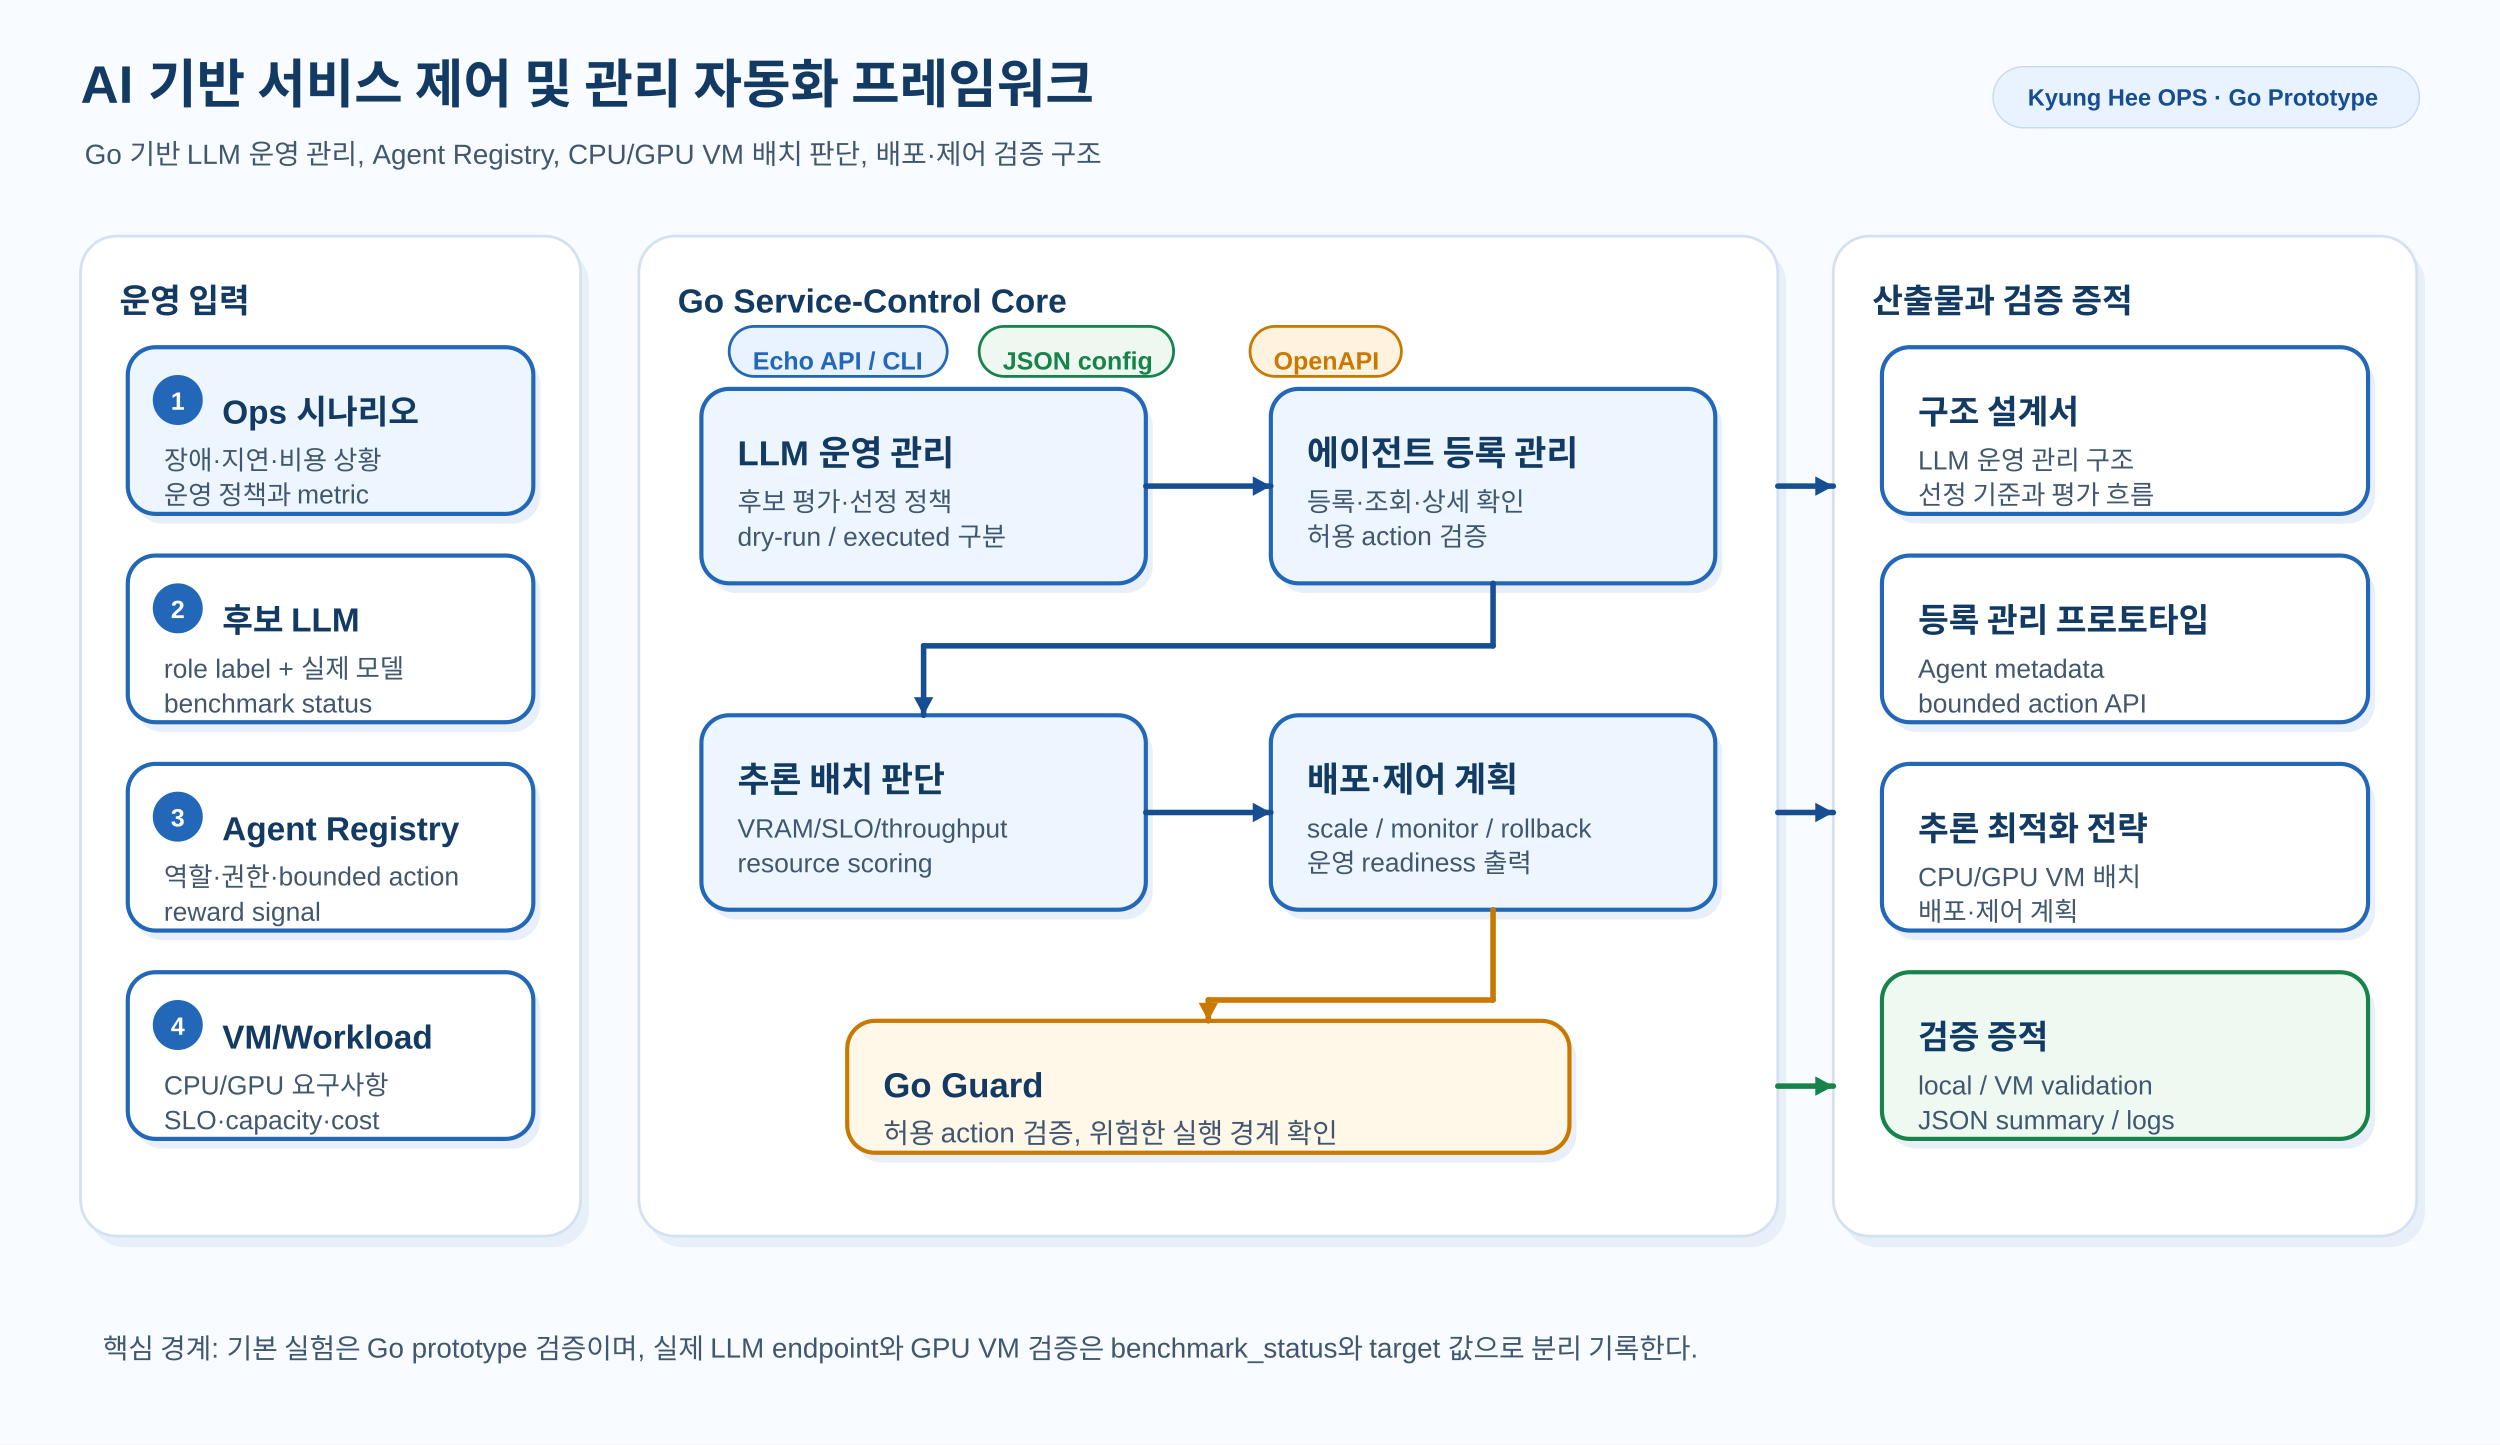
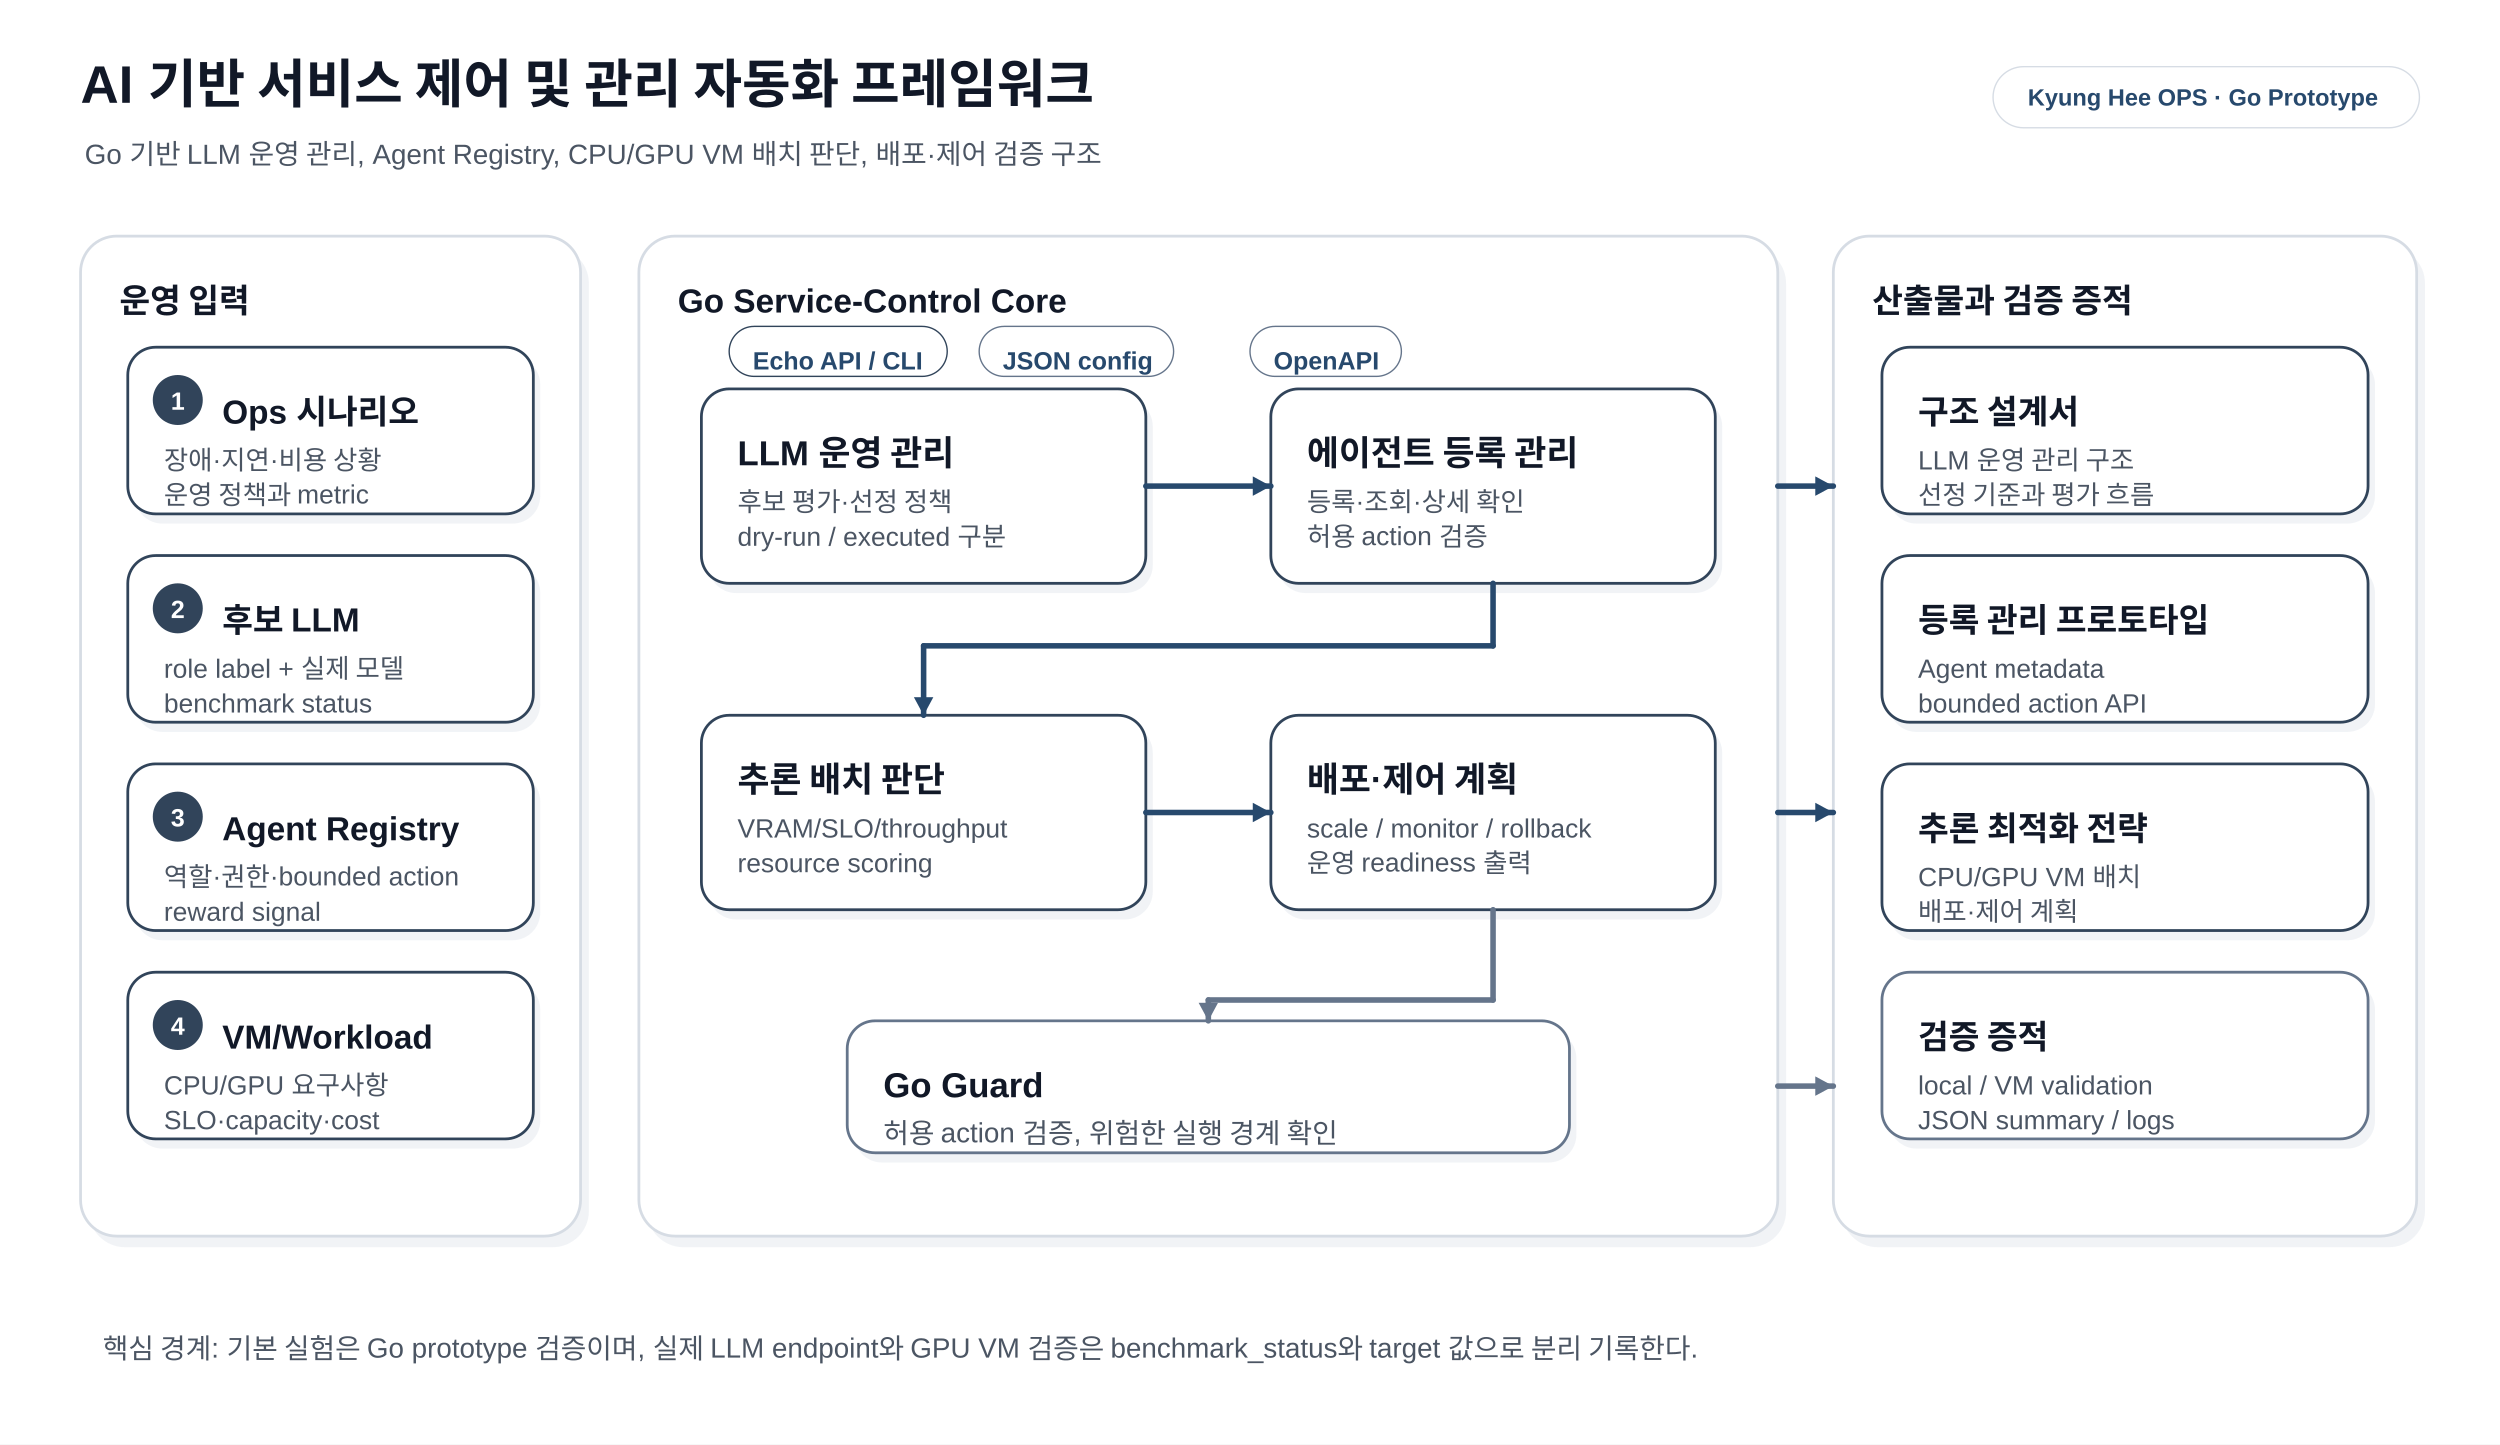
<svg xmlns="http://www.w3.org/2000/svg" width="1800" height="1040" viewBox="0 0 1800 1040">
  <defs>
    <filter id="softShadow" x="-20%" y="-20%" width="140%" height="140%">
-       <feDropShadow dx="0" dy="10" stdDeviation="10" flood-color="#1b3c5d" flood-opacity="0.12" />
+       <feDropShadow dx="0" dy="8" stdDeviation="8" flood-color="#111827" flood-opacity="0.08" />
    </filter>
  </defs>
-   <rect width="1800" height="1040" fill="#f8fbff" />
-   <text x="58" y="74" fill="#123a63" font-family="Malgun Gothic, Pretendard, Noto Sans KR, Arial, sans-serif" font-size="38" font-weight="700" text-anchor="start">AI 기반 서비스 제어 및 관리 자동화 프레임워크</text>
-   <text x="61" y="118" fill="#41576f" font-family="Malgun Gothic, Pretendard, Noto Sans KR, Arial, sans-serif" font-size="20" font-weight="400" text-anchor="start">Go 기반 LLM 운영 관리, Agent Registry, CPU/GPU VM 배치 판단, 배포·제어 검증 구조</text>
-   <rect x="1435" y="48" width="307" height="44" rx="22" fill="#e9f2ff" stroke="#c6d9f2" stroke-width="1" />
-   <text x="1460" y="76" fill="#174d91" font-family="Malgun Gothic, Pretendard, Noto Sans KR, Arial, sans-serif" font-size="17" font-weight="700" text-anchor="start">Kyung Hee OPS · Go Prototype</text>
-   <rect x="64" y="178" width="360" height="720" rx="26" fill="#d8e5f3" stroke="#d8e5f3" stroke-width="0" opacity="0.55" />
-   <rect x="58" y="170" width="360" height="720" rx="26" fill="#ffffff" stroke="#d5e1ee" stroke-width="2" />
-   <text x="86" y="225" fill="#123a63" font-family="Malgun Gothic, Pretendard, Noto Sans KR, Arial, sans-serif" font-size="24" font-weight="700" text-anchor="start">운영 입력</text>
-   <rect x="97" y="257" width="292" height="120" rx="20" fill="#dce7f4" stroke="#dce7f4" stroke-width="0" opacity="0.65" />
-   <rect x="92" y="250" width="292" height="120" rx="20" fill="#edf6ff" stroke="#2267b8" stroke-width="3" />
-   <circle cx="128" cy="288" r="18" fill="#2267b8" />
+   <rect width="1800" height="1040" fill="#ffffff" />
+   <text x="58" y="74" fill="#111827" font-family="Malgun Gothic, Pretendard, Noto Sans KR, Arial, sans-serif" font-size="38" font-weight="700" text-anchor="start">AI 기반 서비스 제어 및 관리 자동화 프레임워크</text>
+   <text x="61" y="118" fill="#4b5563" font-family="Malgun Gothic, Pretendard, Noto Sans KR, Arial, sans-serif" font-size="20" font-weight="400" text-anchor="start">Go 기반 LLM 운영 관리, Agent Registry, CPU/GPU VM 배치 판단, 배포·제어 검증 구조</text>
+   <rect x="1435" y="48" width="307" height="44" rx="22" fill="#ffffff" stroke="#d6dce4" stroke-width="1" />
+   <text x="1460" y="76" fill="#27496d" font-family="Malgun Gothic, Pretendard, Noto Sans KR, Arial, sans-serif" font-size="17" font-weight="700" text-anchor="start">Kyung Hee OPS · Go Prototype</text>
+   <rect x="64" y="178" width="360" height="720" rx="26" fill="#edf0f4" stroke="#edf0f4" stroke-width="0" opacity="0.78" />
+   <rect x="58" y="170" width="360" height="720" rx="26" fill="#ffffff" stroke="#d6dce4" stroke-width="2" />
+   <text x="86" y="225" fill="#111827" font-family="Malgun Gothic, Pretendard, Noto Sans KR, Arial, sans-serif" font-size="24" font-weight="700" text-anchor="start">운영 입력</text>
+   <rect x="97" y="257" width="292" height="120" rx="20" fill="#edf0f4" stroke="#edf0f4" stroke-width="0" opacity="0.78" />
+   <rect x="92" y="250" width="292" height="120" rx="20" fill="#ffffff" stroke="#31445a" stroke-width="2" />
+   <circle cx="128" cy="288" r="18" fill="#31445a" />
  <text x="128" y="295" fill="#ffffff" font-family="Malgun Gothic, Pretendard, Noto Sans KR, Arial, sans-serif" font-size="18" font-weight="700" text-anchor="middle">1</text>
-   <text x="160" y="305" fill="#123a63" font-family="Malgun Gothic, Pretendard, Noto Sans KR, Arial, sans-serif" font-size="24" font-weight="700" text-anchor="start">Ops 시나리오</text>
-   <text x="118" y="338" fill="#41576f" font-family="Malgun Gothic, Pretendard, Noto Sans KR, Arial, sans-serif" font-size="19" font-weight="400" text-anchor="start">장애·지연·비용 상황</text>
-   <text x="118" y="363" fill="#41576f" font-family="Malgun Gothic, Pretendard, Noto Sans KR, Arial, sans-serif" font-size="19" font-weight="400" text-anchor="start">운영 정책과 metric</text>
-   <rect x="97" y="407" width="292" height="120" rx="20" fill="#dce7f4" stroke="#dce7f4" stroke-width="0" opacity="0.65" />
-   <rect x="92" y="400" width="292" height="120" rx="20" fill="#ffffff" stroke="#2267b8" stroke-width="3" />
-   <circle cx="128" cy="438" r="18" fill="#2267b8" />
+   <text x="160" y="305" fill="#111827" font-family="Malgun Gothic, Pretendard, Noto Sans KR, Arial, sans-serif" font-size="24" font-weight="700" text-anchor="start">Ops 시나리오</text>
+   <text x="118" y="338" fill="#4b5563" font-family="Malgun Gothic, Pretendard, Noto Sans KR, Arial, sans-serif" font-size="19" font-weight="400" text-anchor="start">장애·지연·비용 상황</text>
+   <text x="118" y="363" fill="#4b5563" font-family="Malgun Gothic, Pretendard, Noto Sans KR, Arial, sans-serif" font-size="19" font-weight="400" text-anchor="start">운영 정책과 metric</text>
+   <rect x="97" y="407" width="292" height="120" rx="20" fill="#edf0f4" stroke="#edf0f4" stroke-width="0" opacity="0.78" />
+   <rect x="92" y="400" width="292" height="120" rx="20" fill="#ffffff" stroke="#31445a" stroke-width="2" />
+   <circle cx="128" cy="438" r="18" fill="#31445a" />
  <text x="128" y="445" fill="#ffffff" font-family="Malgun Gothic, Pretendard, Noto Sans KR, Arial, sans-serif" font-size="18" font-weight="700" text-anchor="middle">2</text>
-   <text x="160" y="455" fill="#123a63" font-family="Malgun Gothic, Pretendard, Noto Sans KR, Arial, sans-serif" font-size="24" font-weight="700" text-anchor="start">후보 LLM</text>
-   <text x="118" y="488" fill="#41576f" font-family="Malgun Gothic, Pretendard, Noto Sans KR, Arial, sans-serif" font-size="19" font-weight="400" text-anchor="start">role label + 실제 모델</text>
-   <text x="118" y="513" fill="#41576f" font-family="Malgun Gothic, Pretendard, Noto Sans KR, Arial, sans-serif" font-size="19" font-weight="400" text-anchor="start">benchmark status</text>
-   <rect x="97" y="557" width="292" height="120" rx="20" fill="#dce7f4" stroke="#dce7f4" stroke-width="0" opacity="0.65" />
-   <rect x="92" y="550" width="292" height="120" rx="20" fill="#ffffff" stroke="#2267b8" stroke-width="3" />
-   <circle cx="128" cy="588" r="18" fill="#2267b8" />
+   <text x="160" y="455" fill="#111827" font-family="Malgun Gothic, Pretendard, Noto Sans KR, Arial, sans-serif" font-size="24" font-weight="700" text-anchor="start">후보 LLM</text>
+   <text x="118" y="488" fill="#4b5563" font-family="Malgun Gothic, Pretendard, Noto Sans KR, Arial, sans-serif" font-size="19" font-weight="400" text-anchor="start">role label + 실제 모델</text>
+   <text x="118" y="513" fill="#4b5563" font-family="Malgun Gothic, Pretendard, Noto Sans KR, Arial, sans-serif" font-size="19" font-weight="400" text-anchor="start">benchmark status</text>
+   <rect x="97" y="557" width="292" height="120" rx="20" fill="#edf0f4" stroke="#edf0f4" stroke-width="0" opacity="0.78" />
+   <rect x="92" y="550" width="292" height="120" rx="20" fill="#ffffff" stroke="#31445a" stroke-width="2" />
+   <circle cx="128" cy="588" r="18" fill="#31445a" />
  <text x="128" y="595" fill="#ffffff" font-family="Malgun Gothic, Pretendard, Noto Sans KR, Arial, sans-serif" font-size="18" font-weight="700" text-anchor="middle">3</text>
-   <text x="160" y="605" fill="#123a63" font-family="Malgun Gothic, Pretendard, Noto Sans KR, Arial, sans-serif" font-size="24" font-weight="700" text-anchor="start">Agent Registry</text>
-   <text x="118" y="638" fill="#41576f" font-family="Malgun Gothic, Pretendard, Noto Sans KR, Arial, sans-serif" font-size="19" font-weight="400" text-anchor="start">역할·권한·bounded action</text>
-   <text x="118" y="663" fill="#41576f" font-family="Malgun Gothic, Pretendard, Noto Sans KR, Arial, sans-serif" font-size="19" font-weight="400" text-anchor="start">reward signal</text>
-   <rect x="97" y="707" width="292" height="120" rx="20" fill="#dce7f4" stroke="#dce7f4" stroke-width="0" opacity="0.65" />
-   <rect x="92" y="700" width="292" height="120" rx="20" fill="#ffffff" stroke="#2267b8" stroke-width="3" />
-   <circle cx="128" cy="738" r="18" fill="#2267b8" />
+   <text x="160" y="605" fill="#111827" font-family="Malgun Gothic, Pretendard, Noto Sans KR, Arial, sans-serif" font-size="24" font-weight="700" text-anchor="start">Agent Registry</text>
+   <text x="118" y="638" fill="#4b5563" font-family="Malgun Gothic, Pretendard, Noto Sans KR, Arial, sans-serif" font-size="19" font-weight="400" text-anchor="start">역할·권한·bounded action</text>
+   <text x="118" y="663" fill="#4b5563" font-family="Malgun Gothic, Pretendard, Noto Sans KR, Arial, sans-serif" font-size="19" font-weight="400" text-anchor="start">reward signal</text>
+   <rect x="97" y="707" width="292" height="120" rx="20" fill="#edf0f4" stroke="#edf0f4" stroke-width="0" opacity="0.78" />
+   <rect x="92" y="700" width="292" height="120" rx="20" fill="#ffffff" stroke="#31445a" stroke-width="2" />
+   <circle cx="128" cy="738" r="18" fill="#31445a" />
  <text x="128" y="745" fill="#ffffff" font-family="Malgun Gothic, Pretendard, Noto Sans KR, Arial, sans-serif" font-size="18" font-weight="700" text-anchor="middle">4</text>
-   <text x="160" y="755" fill="#123a63" font-family="Malgun Gothic, Pretendard, Noto Sans KR, Arial, sans-serif" font-size="24" font-weight="700" text-anchor="start">VM/Workload</text>
-   <text x="118" y="788" fill="#41576f" font-family="Malgun Gothic, Pretendard, Noto Sans KR, Arial, sans-serif" font-size="19" font-weight="400" text-anchor="start">CPU/GPU 요구사항</text>
-   <text x="118" y="813" fill="#41576f" font-family="Malgun Gothic, Pretendard, Noto Sans KR, Arial, sans-serif" font-size="19" font-weight="400" text-anchor="start">SLO·capacity·cost</text>
-   <rect x="466" y="178" width="820" height="720" rx="26" fill="#d8e5f3" stroke="#d8e5f3" stroke-width="0" opacity="0.55" />
-   <rect x="460" y="170" width="820" height="720" rx="26" fill="#ffffff" stroke="#d5e1ee" stroke-width="2" />
-   <text x="488" y="225" fill="#123a63" font-family="Malgun Gothic, Pretendard, Noto Sans KR, Arial, sans-serif" font-size="24" font-weight="700" text-anchor="start">Go Service-Control Core</text>
-   <rect x="510" y="287" width="320" height="140" rx="20" fill="#dce7f4" stroke="#dce7f4" stroke-width="0" opacity="0.65" />
-   <rect x="505" y="280" width="320" height="140" rx="20" fill="#edf6ff" stroke="#2267b8" stroke-width="3" />
-   <text x="531" y="335" fill="#123a63" font-family="Malgun Gothic, Pretendard, Noto Sans KR, Arial, sans-serif" font-size="25" font-weight="700" text-anchor="start">LLM 운영 관리</text>
-   <text x="531" y="368" fill="#41576f" font-family="Malgun Gothic, Pretendard, Noto Sans KR, Arial, sans-serif" font-size="19" font-weight="400" text-anchor="start">후보 평가·선정 정책</text>
-   <text x="531" y="393" fill="#41576f" font-family="Malgun Gothic, Pretendard, Noto Sans KR, Arial, sans-serif" font-size="19" font-weight="400" text-anchor="start">dry-run / executed 구분</text>
-   <rect x="920" y="287" width="320" height="140" rx="20" fill="#dce7f4" stroke="#dce7f4" stroke-width="0" opacity="0.65" />
-   <rect x="915" y="280" width="320" height="140" rx="20" fill="#edf6ff" stroke="#2267b8" stroke-width="3" />
-   <text x="941" y="335" fill="#123a63" font-family="Malgun Gothic, Pretendard, Noto Sans KR, Arial, sans-serif" font-size="25" font-weight="700" text-anchor="start">에이전트 등록 관리</text>
-   <text x="941" y="368" fill="#41576f" font-family="Malgun Gothic, Pretendard, Noto Sans KR, Arial, sans-serif" font-size="19" font-weight="400" text-anchor="start">등록·조회·상세 확인</text>
-   <text x="941" y="393" fill="#41576f" font-family="Malgun Gothic, Pretendard, Noto Sans KR, Arial, sans-serif" font-size="19" font-weight="400" text-anchor="start">허용 action 검증</text>
-   <rect x="510" y="522" width="320" height="140" rx="20" fill="#dce7f4" stroke="#dce7f4" stroke-width="0" opacity="0.65" />
-   <rect x="505" y="515" width="320" height="140" rx="20" fill="#edf6ff" stroke="#2267b8" stroke-width="3" />
-   <text x="531" y="570" fill="#123a63" font-family="Malgun Gothic, Pretendard, Noto Sans KR, Arial, sans-serif" font-size="25" font-weight="700" text-anchor="start">추론 배치 판단</text>
-   <text x="531" y="603" fill="#41576f" font-family="Malgun Gothic, Pretendard, Noto Sans KR, Arial, sans-serif" font-size="19" font-weight="400" text-anchor="start">VRAM/SLO/throughput</text>
-   <text x="531" y="628" fill="#41576f" font-family="Malgun Gothic, Pretendard, Noto Sans KR, Arial, sans-serif" font-size="19" font-weight="400" text-anchor="start">resource scoring</text>
-   <rect x="920" y="522" width="320" height="140" rx="20" fill="#dce7f4" stroke="#dce7f4" stroke-width="0" opacity="0.65" />
-   <rect x="915" y="515" width="320" height="140" rx="20" fill="#edf6ff" stroke="#2267b8" stroke-width="3" />
-   <text x="941" y="570" fill="#123a63" font-family="Malgun Gothic, Pretendard, Noto Sans KR, Arial, sans-serif" font-size="25" font-weight="700" text-anchor="start">배포·제어 계획</text>
-   <text x="941" y="603" fill="#41576f" font-family="Malgun Gothic, Pretendard, Noto Sans KR, Arial, sans-serif" font-size="19" font-weight="400" text-anchor="start">scale / monitor / rollback</text>
-   <text x="941" y="628" fill="#41576f" font-family="Malgun Gothic, Pretendard, Noto Sans KR, Arial, sans-serif" font-size="19" font-weight="400" text-anchor="start">운영 readiness 출력</text>
-   <line x1="825" y1="350" x2="915" y2="350" stroke="#174d91" stroke-width="4" stroke-linecap="round" />
-   <polygon points="915,350 902,357 902,343" fill="#174d91" />
-   <line x1="1075" y1="420" x2="1075" y2="465" stroke="#174d91" stroke-width="4" stroke-linecap="round" />
-   <line x1="1075" y1="465" x2="665" y2="465" stroke="#174d91" stroke-width="4" stroke-linecap="round" />
-   <line x1="665" y1="465" x2="665" y2="515" stroke="#174d91" stroke-width="4" stroke-linecap="round" />
-   <polygon points="665,515 658,502 672,502" fill="#174d91" />
-   <line x1="825" y1="585" x2="915" y2="585" stroke="#174d91" stroke-width="4" stroke-linecap="round" />
-   <polygon points="915,585 902,592 902,578" fill="#174d91" />
-   <rect x="615" y="742" width="520" height="95" rx="20" fill="#dce7f4" stroke="#dce7f4" stroke-width="0" opacity="0.65" />
-   <rect x="610" y="735" width="520" height="95" rx="20" fill="#fff7e8" stroke="#c97800" stroke-width="3" />
-   <text x="636" y="790" fill="#123a63" font-family="Malgun Gothic, Pretendard, Noto Sans KR, Arial, sans-serif" font-size="25" font-weight="700" text-anchor="start">Go Guard</text>
-   <text x="636" y="823" fill="#41576f" font-family="Malgun Gothic, Pretendard, Noto Sans KR, Arial, sans-serif" font-size="20" font-weight="400" text-anchor="start">허용 action 검증, 위험한 실행 경계 확인</text>
-   <line x1="1075" y1="655" x2="1075" y2="720" stroke="#c97800" stroke-width="4" stroke-linecap="round" />
-   <line x1="1075" y1="720" x2="870" y2="720" stroke="#c97800" stroke-width="4" stroke-linecap="round" />
-   <line x1="870" y1="720" x2="870" y2="735" stroke="#c97800" stroke-width="4" stroke-linecap="round" />
-   <polygon points="870,735 863,722 877,722" fill="#c97800" />
-   <rect x="525" y="235" width="157" height="36" rx="18" fill="#e9f2ff" stroke="#2267b8" stroke-width="2" />
-   <text x="542" y="266" fill="#2267b8" font-family="Malgun Gothic, Pretendard, Noto Sans KR, Arial, sans-serif" font-size="18" font-weight="700" text-anchor="start">Echo API / CLI</text>
-   <rect x="705" y="235" width="140" height="36" rx="18" fill="#eef7f0" stroke="#16834a" stroke-width="2" />
-   <text x="722" y="266" fill="#16834a" font-family="Malgun Gothic, Pretendard, Noto Sans KR, Arial, sans-serif" font-size="18" font-weight="700" text-anchor="start">JSON config</text>
-   <rect x="900" y="235" width="109" height="36" rx="18" fill="#fff3df" stroke="#c97800" stroke-width="2" />
-   <text x="917" y="266" fill="#c97800" font-family="Malgun Gothic, Pretendard, Noto Sans KR, Arial, sans-serif" font-size="18" font-weight="700" text-anchor="start">OpenAPI</text>
-   <rect x="1326" y="178" width="420" height="720" rx="26" fill="#d8e5f3" stroke="#d8e5f3" stroke-width="0" opacity="0.55" />
-   <rect x="1320" y="170" width="420" height="720" rx="26" fill="#ffffff" stroke="#d5e1ee" stroke-width="2" />
-   <text x="1348" y="225" fill="#123a63" font-family="Malgun Gothic, Pretendard, Noto Sans KR, Arial, sans-serif" font-size="24" font-weight="700" text-anchor="start">산출물과 검증 증적</text>
-   <rect x="1360" y="257" width="350" height="120" rx="20" fill="#dce7f4" stroke="#dce7f4" stroke-width="0" opacity="0.65" />
-   <rect x="1355" y="250" width="350" height="120" rx="20" fill="#ffffff" stroke="#2267b8" stroke-width="3" />
-   <text x="1381" y="305" fill="#123a63" font-family="Malgun Gothic, Pretendard, Noto Sans KR, Arial, sans-serif" font-size="24" font-weight="700" text-anchor="start">구조 설계서</text>
-   <text x="1381" y="338" fill="#41576f" font-family="Malgun Gothic, Pretendard, Noto Sans KR, Arial, sans-serif" font-size="19" font-weight="400" text-anchor="start">LLM 운영 관리 구조</text>
-   <text x="1381" y="363" fill="#41576f" font-family="Malgun Gothic, Pretendard, Noto Sans KR, Arial, sans-serif" font-size="19" font-weight="400" text-anchor="start">선정 기준과 평가 흐름</text>
-   <rect x="1360" y="407" width="350" height="120" rx="20" fill="#dce7f4" stroke="#dce7f4" stroke-width="0" opacity="0.65" />
-   <rect x="1355" y="400" width="350" height="120" rx="20" fill="#ffffff" stroke="#2267b8" stroke-width="3" />
-   <text x="1381" y="455" fill="#123a63" font-family="Malgun Gothic, Pretendard, Noto Sans KR, Arial, sans-serif" font-size="24" font-weight="700" text-anchor="start">등록 관리 프로토타입</text>
-   <text x="1381" y="488" fill="#41576f" font-family="Malgun Gothic, Pretendard, Noto Sans KR, Arial, sans-serif" font-size="19" font-weight="400" text-anchor="start">Agent metadata</text>
-   <text x="1381" y="513" fill="#41576f" font-family="Malgun Gothic, Pretendard, Noto Sans KR, Arial, sans-serif" font-size="19" font-weight="400" text-anchor="start">bounded action API</text>
-   <rect x="1360" y="557" width="350" height="120" rx="20" fill="#dce7f4" stroke="#dce7f4" stroke-width="0" opacity="0.65" />
-   <rect x="1355" y="550" width="350" height="120" rx="20" fill="#ffffff" stroke="#2267b8" stroke-width="3" />
-   <text x="1381" y="605" fill="#123a63" font-family="Malgun Gothic, Pretendard, Noto Sans KR, Arial, sans-serif" font-size="24" font-weight="700" text-anchor="start">추론 최적화 전략</text>
-   <text x="1381" y="638" fill="#41576f" font-family="Malgun Gothic, Pretendard, Noto Sans KR, Arial, sans-serif" font-size="19" font-weight="400" text-anchor="start">CPU/GPU VM 배치</text>
-   <text x="1381" y="663" fill="#41576f" font-family="Malgun Gothic, Pretendard, Noto Sans KR, Arial, sans-serif" font-size="19" font-weight="400" text-anchor="start">배포·제어 계획</text>
-   <rect x="1360" y="707" width="350" height="120" rx="20" fill="#dce7f4" stroke="#dce7f4" stroke-width="0" opacity="0.65" />
-   <rect x="1355" y="700" width="350" height="120" rx="20" fill="#edf9f1" stroke="#16834a" stroke-width="3" />
-   <text x="1381" y="755" fill="#123a63" font-family="Malgun Gothic, Pretendard, Noto Sans KR, Arial, sans-serif" font-size="24" font-weight="700" text-anchor="start">검증 증적</text>
-   <text x="1381" y="788" fill="#41576f" font-family="Malgun Gothic, Pretendard, Noto Sans KR, Arial, sans-serif" font-size="19" font-weight="400" text-anchor="start">local / VM validation</text>
-   <text x="1381" y="813" fill="#41576f" font-family="Malgun Gothic, Pretendard, Noto Sans KR, Arial, sans-serif" font-size="19" font-weight="400" text-anchor="start">JSON summary / logs</text>
-   <line x1="1280" y1="350" x2="1320" y2="350" stroke="#174d91" stroke-width="4" stroke-linecap="round" />
-   <polygon points="1320,350 1307,357 1307,343" fill="#174d91" />
-   <line x1="1280" y1="585" x2="1320" y2="585" stroke="#174d91" stroke-width="4" stroke-linecap="round" />
-   <polygon points="1320,585 1307,592 1307,578" fill="#174d91" />
-   <line x1="1280" y1="782" x2="1320" y2="782" stroke="#16834a" stroke-width="4" stroke-linecap="round" />
-   <polygon points="1320,782 1307,789 1307,775" fill="#16834a" />
-   <text x="74" y="978" fill="#41576f" font-family="Malgun Gothic, Pretendard, Noto Sans KR, Arial, sans-serif" font-size="20" font-weight="400" text-anchor="start">핵심 경계: 기본 실험은 Go prototype 검증이며, 실제 LLM endpoint와 GPU VM 검증은 benchmark_status와 target 값으로 분리 기록한다.</text>
+   <text x="160" y="755" fill="#111827" font-family="Malgun Gothic, Pretendard, Noto Sans KR, Arial, sans-serif" font-size="24" font-weight="700" text-anchor="start">VM/Workload</text>
+   <text x="118" y="788" fill="#4b5563" font-family="Malgun Gothic, Pretendard, Noto Sans KR, Arial, sans-serif" font-size="19" font-weight="400" text-anchor="start">CPU/GPU 요구사항</text>
+   <text x="118" y="813" fill="#4b5563" font-family="Malgun Gothic, Pretendard, Noto Sans KR, Arial, sans-serif" font-size="19" font-weight="400" text-anchor="start">SLO·capacity·cost</text>
+   <rect x="466" y="178" width="820" height="720" rx="26" fill="#edf0f4" stroke="#edf0f4" stroke-width="0" opacity="0.78" />
+   <rect x="460" y="170" width="820" height="720" rx="26" fill="#ffffff" stroke="#d6dce4" stroke-width="2" />
+   <text x="488" y="225" fill="#111827" font-family="Malgun Gothic, Pretendard, Noto Sans KR, Arial, sans-serif" font-size="24" font-weight="700" text-anchor="start">Go Service-Control Core</text>
+   <rect x="510" y="287" width="320" height="140" rx="20" fill="#edf0f4" stroke="#edf0f4" stroke-width="0" opacity="0.78" />
+   <rect x="505" y="280" width="320" height="140" rx="20" fill="#ffffff" stroke="#31445a" stroke-width="2" />
+   <text x="531" y="335" fill="#111827" font-family="Malgun Gothic, Pretendard, Noto Sans KR, Arial, sans-serif" font-size="25" font-weight="700" text-anchor="start">LLM 운영 관리</text>
+   <text x="531" y="368" fill="#4b5563" font-family="Malgun Gothic, Pretendard, Noto Sans KR, Arial, sans-serif" font-size="19" font-weight="400" text-anchor="start">후보 평가·선정 정책</text>
+   <text x="531" y="393" fill="#4b5563" font-family="Malgun Gothic, Pretendard, Noto Sans KR, Arial, sans-serif" font-size="19" font-weight="400" text-anchor="start">dry-run / executed 구분</text>
+   <rect x="920" y="287" width="320" height="140" rx="20" fill="#edf0f4" stroke="#edf0f4" stroke-width="0" opacity="0.78" />
+   <rect x="915" y="280" width="320" height="140" rx="20" fill="#ffffff" stroke="#31445a" stroke-width="2" />
+   <text x="941" y="335" fill="#111827" font-family="Malgun Gothic, Pretendard, Noto Sans KR, Arial, sans-serif" font-size="25" font-weight="700" text-anchor="start">에이전트 등록 관리</text>
+   <text x="941" y="368" fill="#4b5563" font-family="Malgun Gothic, Pretendard, Noto Sans KR, Arial, sans-serif" font-size="19" font-weight="400" text-anchor="start">등록·조회·상세 확인</text>
+   <text x="941" y="393" fill="#4b5563" font-family="Malgun Gothic, Pretendard, Noto Sans KR, Arial, sans-serif" font-size="19" font-weight="400" text-anchor="start">허용 action 검증</text>
+   <rect x="510" y="522" width="320" height="140" rx="20" fill="#edf0f4" stroke="#edf0f4" stroke-width="0" opacity="0.78" />
+   <rect x="505" y="515" width="320" height="140" rx="20" fill="#ffffff" stroke="#31445a" stroke-width="2" />
+   <text x="531" y="570" fill="#111827" font-family="Malgun Gothic, Pretendard, Noto Sans KR, Arial, sans-serif" font-size="25" font-weight="700" text-anchor="start">추론 배치 판단</text>
+   <text x="531" y="603" fill="#4b5563" font-family="Malgun Gothic, Pretendard, Noto Sans KR, Arial, sans-serif" font-size="19" font-weight="400" text-anchor="start">VRAM/SLO/throughput</text>
+   <text x="531" y="628" fill="#4b5563" font-family="Malgun Gothic, Pretendard, Noto Sans KR, Arial, sans-serif" font-size="19" font-weight="400" text-anchor="start">resource scoring</text>
+   <rect x="920" y="522" width="320" height="140" rx="20" fill="#edf0f4" stroke="#edf0f4" stroke-width="0" opacity="0.78" />
+   <rect x="915" y="515" width="320" height="140" rx="20" fill="#ffffff" stroke="#31445a" stroke-width="2" />
+   <text x="941" y="570" fill="#111827" font-family="Malgun Gothic, Pretendard, Noto Sans KR, Arial, sans-serif" font-size="25" font-weight="700" text-anchor="start">배포·제어 계획</text>
+   <text x="941" y="603" fill="#4b5563" font-family="Malgun Gothic, Pretendard, Noto Sans KR, Arial, sans-serif" font-size="19" font-weight="400" text-anchor="start">scale / monitor / rollback</text>
+   <text x="941" y="628" fill="#4b5563" font-family="Malgun Gothic, Pretendard, Noto Sans KR, Arial, sans-serif" font-size="19" font-weight="400" text-anchor="start">운영 readiness 출력</text>
+   <line x1="825" y1="350" x2="915" y2="350" stroke="#27496d" stroke-width="4" stroke-linecap="round" />
+   <polygon points="915,350 902,357 902,343" fill="#27496d" />
+   <line x1="1075" y1="420" x2="1075" y2="465" stroke="#27496d" stroke-width="4" stroke-linecap="round" />
+   <line x1="1075" y1="465" x2="665" y2="465" stroke="#27496d" stroke-width="4" stroke-linecap="round" />
+   <line x1="665" y1="465" x2="665" y2="515" stroke="#27496d" stroke-width="4" stroke-linecap="round" />
+   <polygon points="665,515 658,502 672,502" fill="#27496d" />
+   <line x1="825" y1="585" x2="915" y2="585" stroke="#27496d" stroke-width="4" stroke-linecap="round" />
+   <polygon points="915,585 902,592 902,578" fill="#27496d" />
+   <rect x="615" y="742" width="520" height="95" rx="20" fill="#edf0f4" stroke="#edf0f4" stroke-width="0" opacity="0.78" />
+   <rect x="610" y="735" width="520" height="95" rx="20" fill="#ffffff" stroke="#65758b" stroke-width="2" />
+   <text x="636" y="790" fill="#111827" font-family="Malgun Gothic, Pretendard, Noto Sans KR, Arial, sans-serif" font-size="25" font-weight="700" text-anchor="start">Go Guard</text>
+   <text x="636" y="823" fill="#4b5563" font-family="Malgun Gothic, Pretendard, Noto Sans KR, Arial, sans-serif" font-size="20" font-weight="400" text-anchor="start">허용 action 검증, 위험한 실행 경계 확인</text>
+   <line x1="1075" y1="655" x2="1075" y2="720" stroke="#65758b" stroke-width="4" stroke-linecap="round" />
+   <line x1="1075" y1="720" x2="870" y2="720" stroke="#65758b" stroke-width="4" stroke-linecap="round" />
+   <line x1="870" y1="720" x2="870" y2="735" stroke="#65758b" stroke-width="4" stroke-linecap="round" />
+   <polygon points="870,735 863,722 877,722" fill="#65758b" />
+   <rect x="525" y="235" width="157" height="36" rx="18" fill="#ffffff" stroke="#31445a" stroke-width="1" />
+   <text x="542" y="266" fill="#27496d" font-family="Malgun Gothic, Pretendard, Noto Sans KR, Arial, sans-serif" font-size="18" font-weight="700" text-anchor="start">Echo API / CLI</text>
+   <rect x="705" y="235" width="140" height="36" rx="18" fill="#ffffff" stroke="#65758b" stroke-width="1" />
+   <text x="722" y="266" fill="#27496d" font-family="Malgun Gothic, Pretendard, Noto Sans KR, Arial, sans-serif" font-size="18" font-weight="700" text-anchor="start">JSON config</text>
+   <rect x="900" y="235" width="109" height="36" rx="18" fill="#ffffff" stroke="#65758b" stroke-width="1" />
+   <text x="917" y="266" fill="#27496d" font-family="Malgun Gothic, Pretendard, Noto Sans KR, Arial, sans-serif" font-size="18" font-weight="700" text-anchor="start">OpenAPI</text>
+   <rect x="1326" y="178" width="420" height="720" rx="26" fill="#edf0f4" stroke="#edf0f4" stroke-width="0" opacity="0.78" />
+   <rect x="1320" y="170" width="420" height="720" rx="26" fill="#ffffff" stroke="#d6dce4" stroke-width="2" />
+   <text x="1348" y="225" fill="#111827" font-family="Malgun Gothic, Pretendard, Noto Sans KR, Arial, sans-serif" font-size="24" font-weight="700" text-anchor="start">산출물과 검증 증적</text>
+   <rect x="1360" y="257" width="350" height="120" rx="20" fill="#edf0f4" stroke="#edf0f4" stroke-width="0" opacity="0.78" />
+   <rect x="1355" y="250" width="350" height="120" rx="20" fill="#ffffff" stroke="#31445a" stroke-width="2" />
+   <text x="1381" y="305" fill="#111827" font-family="Malgun Gothic, Pretendard, Noto Sans KR, Arial, sans-serif" font-size="24" font-weight="700" text-anchor="start">구조 설계서</text>
+   <text x="1381" y="338" fill="#4b5563" font-family="Malgun Gothic, Pretendard, Noto Sans KR, Arial, sans-serif" font-size="19" font-weight="400" text-anchor="start">LLM 운영 관리 구조</text>
+   <text x="1381" y="363" fill="#4b5563" font-family="Malgun Gothic, Pretendard, Noto Sans KR, Arial, sans-serif" font-size="19" font-weight="400" text-anchor="start">선정 기준과 평가 흐름</text>
+   <rect x="1360" y="407" width="350" height="120" rx="20" fill="#edf0f4" stroke="#edf0f4" stroke-width="0" opacity="0.78" />
+   <rect x="1355" y="400" width="350" height="120" rx="20" fill="#ffffff" stroke="#31445a" stroke-width="2" />
+   <text x="1381" y="455" fill="#111827" font-family="Malgun Gothic, Pretendard, Noto Sans KR, Arial, sans-serif" font-size="24" font-weight="700" text-anchor="start">등록 관리 프로토타입</text>
+   <text x="1381" y="488" fill="#4b5563" font-family="Malgun Gothic, Pretendard, Noto Sans KR, Arial, sans-serif" font-size="19" font-weight="400" text-anchor="start">Agent metadata</text>
+   <text x="1381" y="513" fill="#4b5563" font-family="Malgun Gothic, Pretendard, Noto Sans KR, Arial, sans-serif" font-size="19" font-weight="400" text-anchor="start">bounded action API</text>
+   <rect x="1360" y="557" width="350" height="120" rx="20" fill="#edf0f4" stroke="#edf0f4" stroke-width="0" opacity="0.78" />
+   <rect x="1355" y="550" width="350" height="120" rx="20" fill="#ffffff" stroke="#31445a" stroke-width="2" />
+   <text x="1381" y="605" fill="#111827" font-family="Malgun Gothic, Pretendard, Noto Sans KR, Arial, sans-serif" font-size="24" font-weight="700" text-anchor="start">추론 최적화 전략</text>
+   <text x="1381" y="638" fill="#4b5563" font-family="Malgun Gothic, Pretendard, Noto Sans KR, Arial, sans-serif" font-size="19" font-weight="400" text-anchor="start">CPU/GPU VM 배치</text>
+   <text x="1381" y="663" fill="#4b5563" font-family="Malgun Gothic, Pretendard, Noto Sans KR, Arial, sans-serif" font-size="19" font-weight="400" text-anchor="start">배포·제어 계획</text>
+   <rect x="1360" y="707" width="350" height="120" rx="20" fill="#edf0f4" stroke="#edf0f4" stroke-width="0" opacity="0.78" />
+   <rect x="1355" y="700" width="350" height="120" rx="20" fill="#ffffff" stroke="#65758b" stroke-width="2" />
+   <text x="1381" y="755" fill="#111827" font-family="Malgun Gothic, Pretendard, Noto Sans KR, Arial, sans-serif" font-size="24" font-weight="700" text-anchor="start">검증 증적</text>
+   <text x="1381" y="788" fill="#4b5563" font-family="Malgun Gothic, Pretendard, Noto Sans KR, Arial, sans-serif" font-size="19" font-weight="400" text-anchor="start">local / VM validation</text>
+   <text x="1381" y="813" fill="#4b5563" font-family="Malgun Gothic, Pretendard, Noto Sans KR, Arial, sans-serif" font-size="19" font-weight="400" text-anchor="start">JSON summary / logs</text>
+   <line x1="1280" y1="350" x2="1320" y2="350" stroke="#27496d" stroke-width="4" stroke-linecap="round" />
+   <polygon points="1320,350 1307,357 1307,343" fill="#27496d" />
+   <line x1="1280" y1="585" x2="1320" y2="585" stroke="#27496d" stroke-width="4" stroke-linecap="round" />
+   <polygon points="1320,585 1307,592 1307,578" fill="#27496d" />
+   <line x1="1280" y1="782" x2="1320" y2="782" stroke="#65758b" stroke-width="4" stroke-linecap="round" />
+   <polygon points="1320,782 1307,789 1307,775" fill="#65758b" />
+   <text x="74" y="978" fill="#4b5563" font-family="Malgun Gothic, Pretendard, Noto Sans KR, Arial, sans-serif" font-size="20" font-weight="400" text-anchor="start">핵심 경계: 기본 실험은 Go prototype 검증이며, 실제 LLM endpoint와 GPU VM 검증은 benchmark_status와 target 값으로 분리 기록한다.</text>
</svg>
